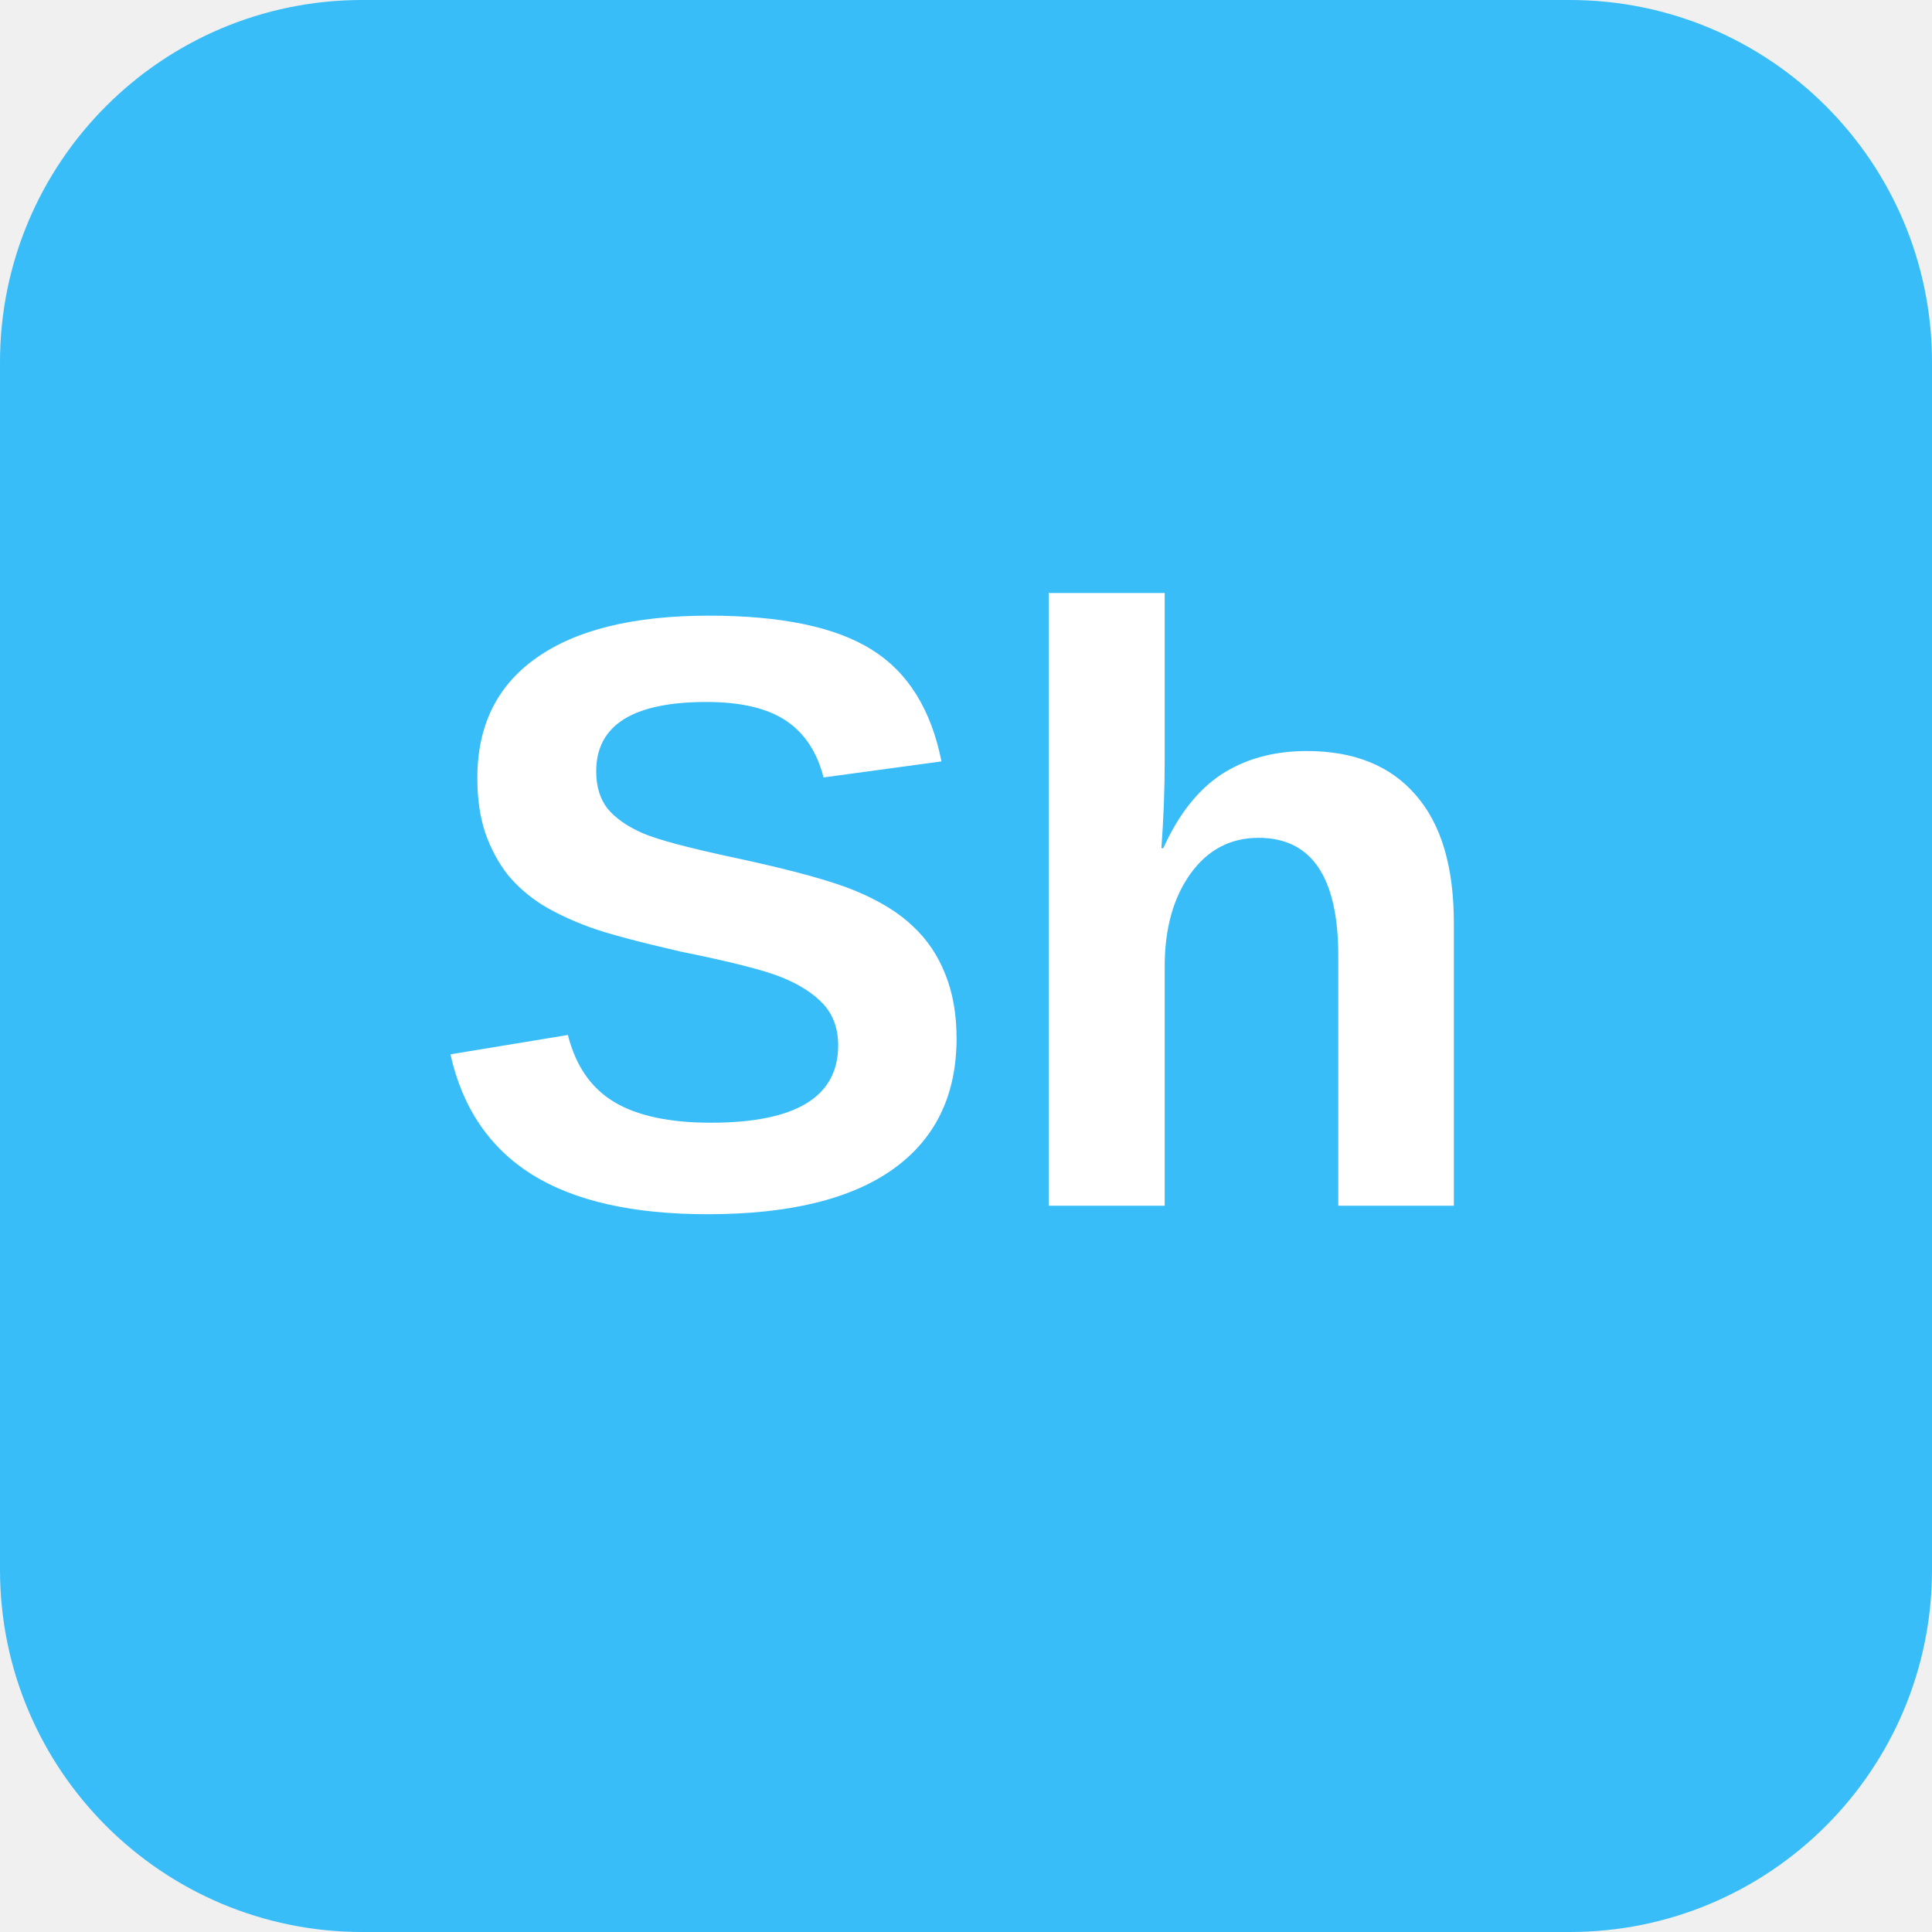
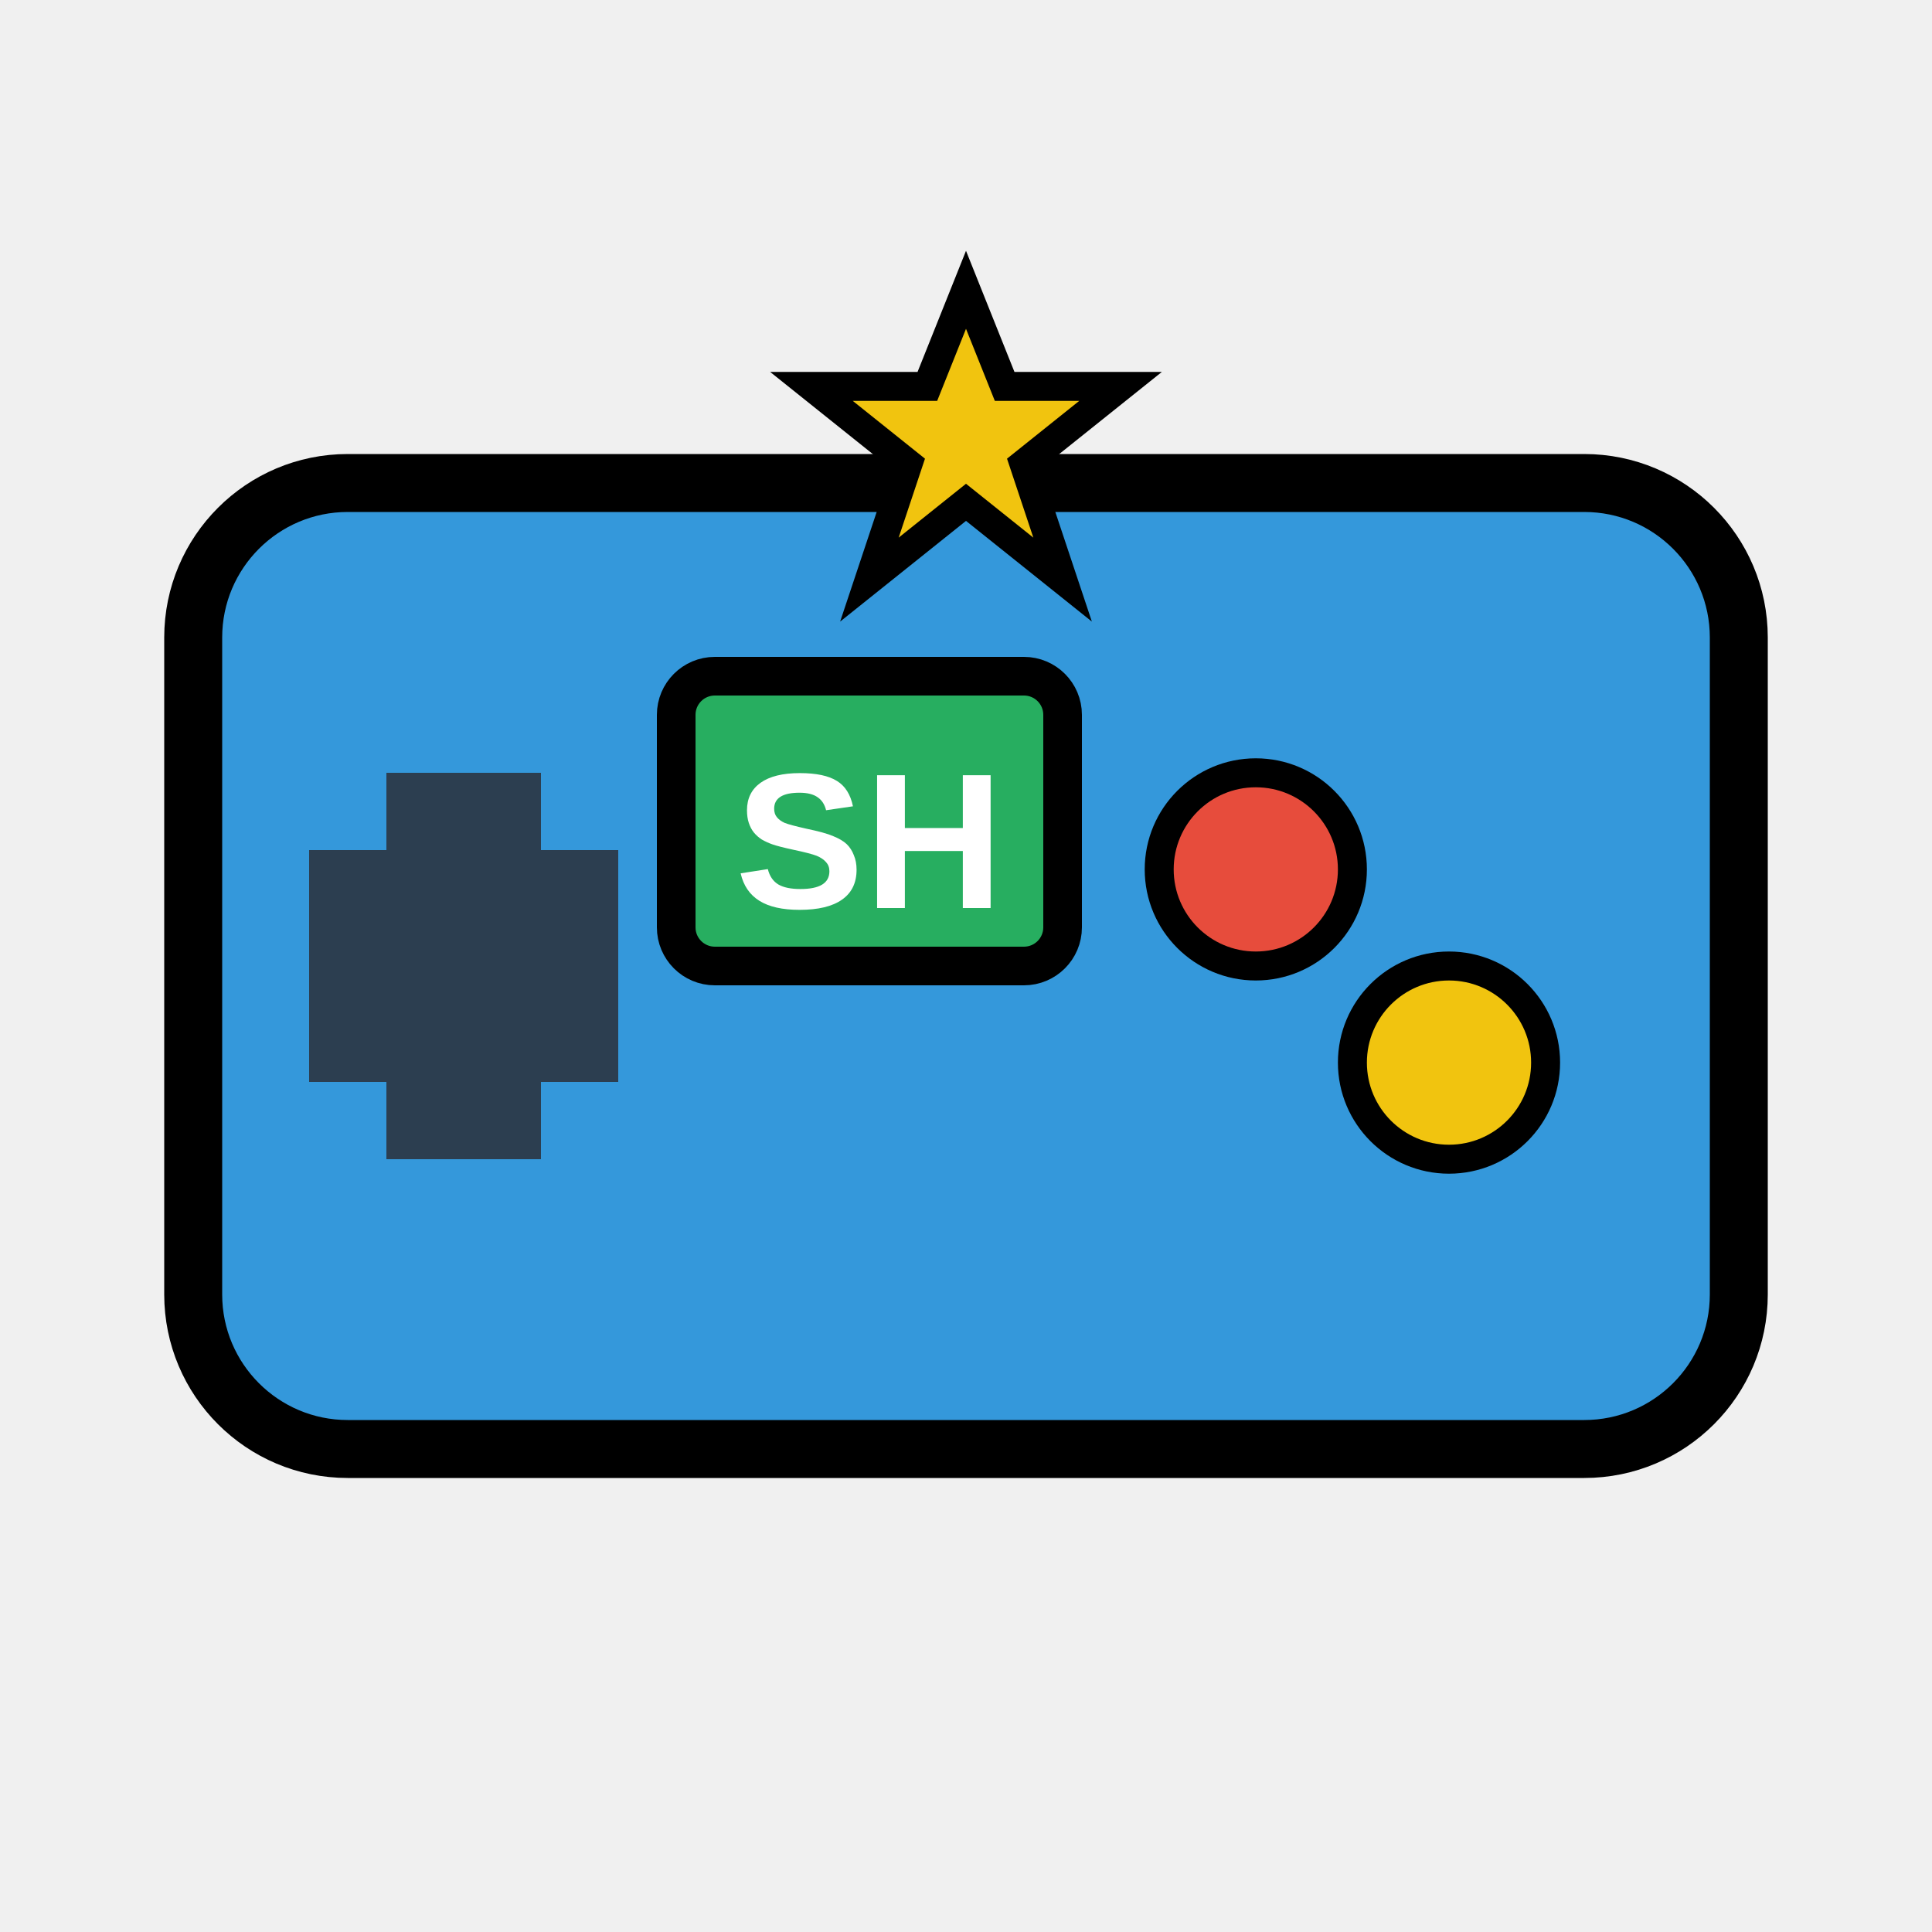
- <svg xmlns="http://www.w3.org/2000/svg" width="64" height="64" viewBox="0 0 64 64">
-   <rect width="64" height="64" rx="12" fill="#38bdf8" />
-   <text x="50%" y="50%" dominant-baseline="middle" text-anchor="middle" font-family="Arial, Helvetica, sans-serif" font-size="28" font-weight="700" fill="#ffffff">
-     Sh
-   </text>
+ <svg xmlns="http://www.w3.org/2000/svg" width="100" height="100">
+   <rect x="10" y="25" width="80" height="50" rx="8" fill="#3498DB" stroke="#000" stroke-width="3" />
+   <rect x="20" y="40" width="8" height="20" fill="#2C3E50" />
+   <rect x="16" y="44" width="16" height="12" fill="#2C3E50" />
+   <circle cx="65" cy="45" r="5" fill="#E74C3C" stroke="#000" stroke-width="1.5" />
+   <circle cx="75" cy="55" r="5" fill="#F1C40F" stroke="#000" stroke-width="1.5" />
+   <rect x="35" y="35" width="20" height="15" rx="2" fill="#27AE60" stroke="#000" stroke-width="2" />
+   <text x="45" y="47" font-family="Arial" font-size="10" font-weight="bold" fill="#fff" text-anchor="middle">SH</text>
+   <polygon points="50,15 52,20 58,20 53,24 55,30 50,26 45,30 47,24 42,20 48,20" fill="#F1C40F" stroke="#000" stroke-width="1.5" />
</svg>
